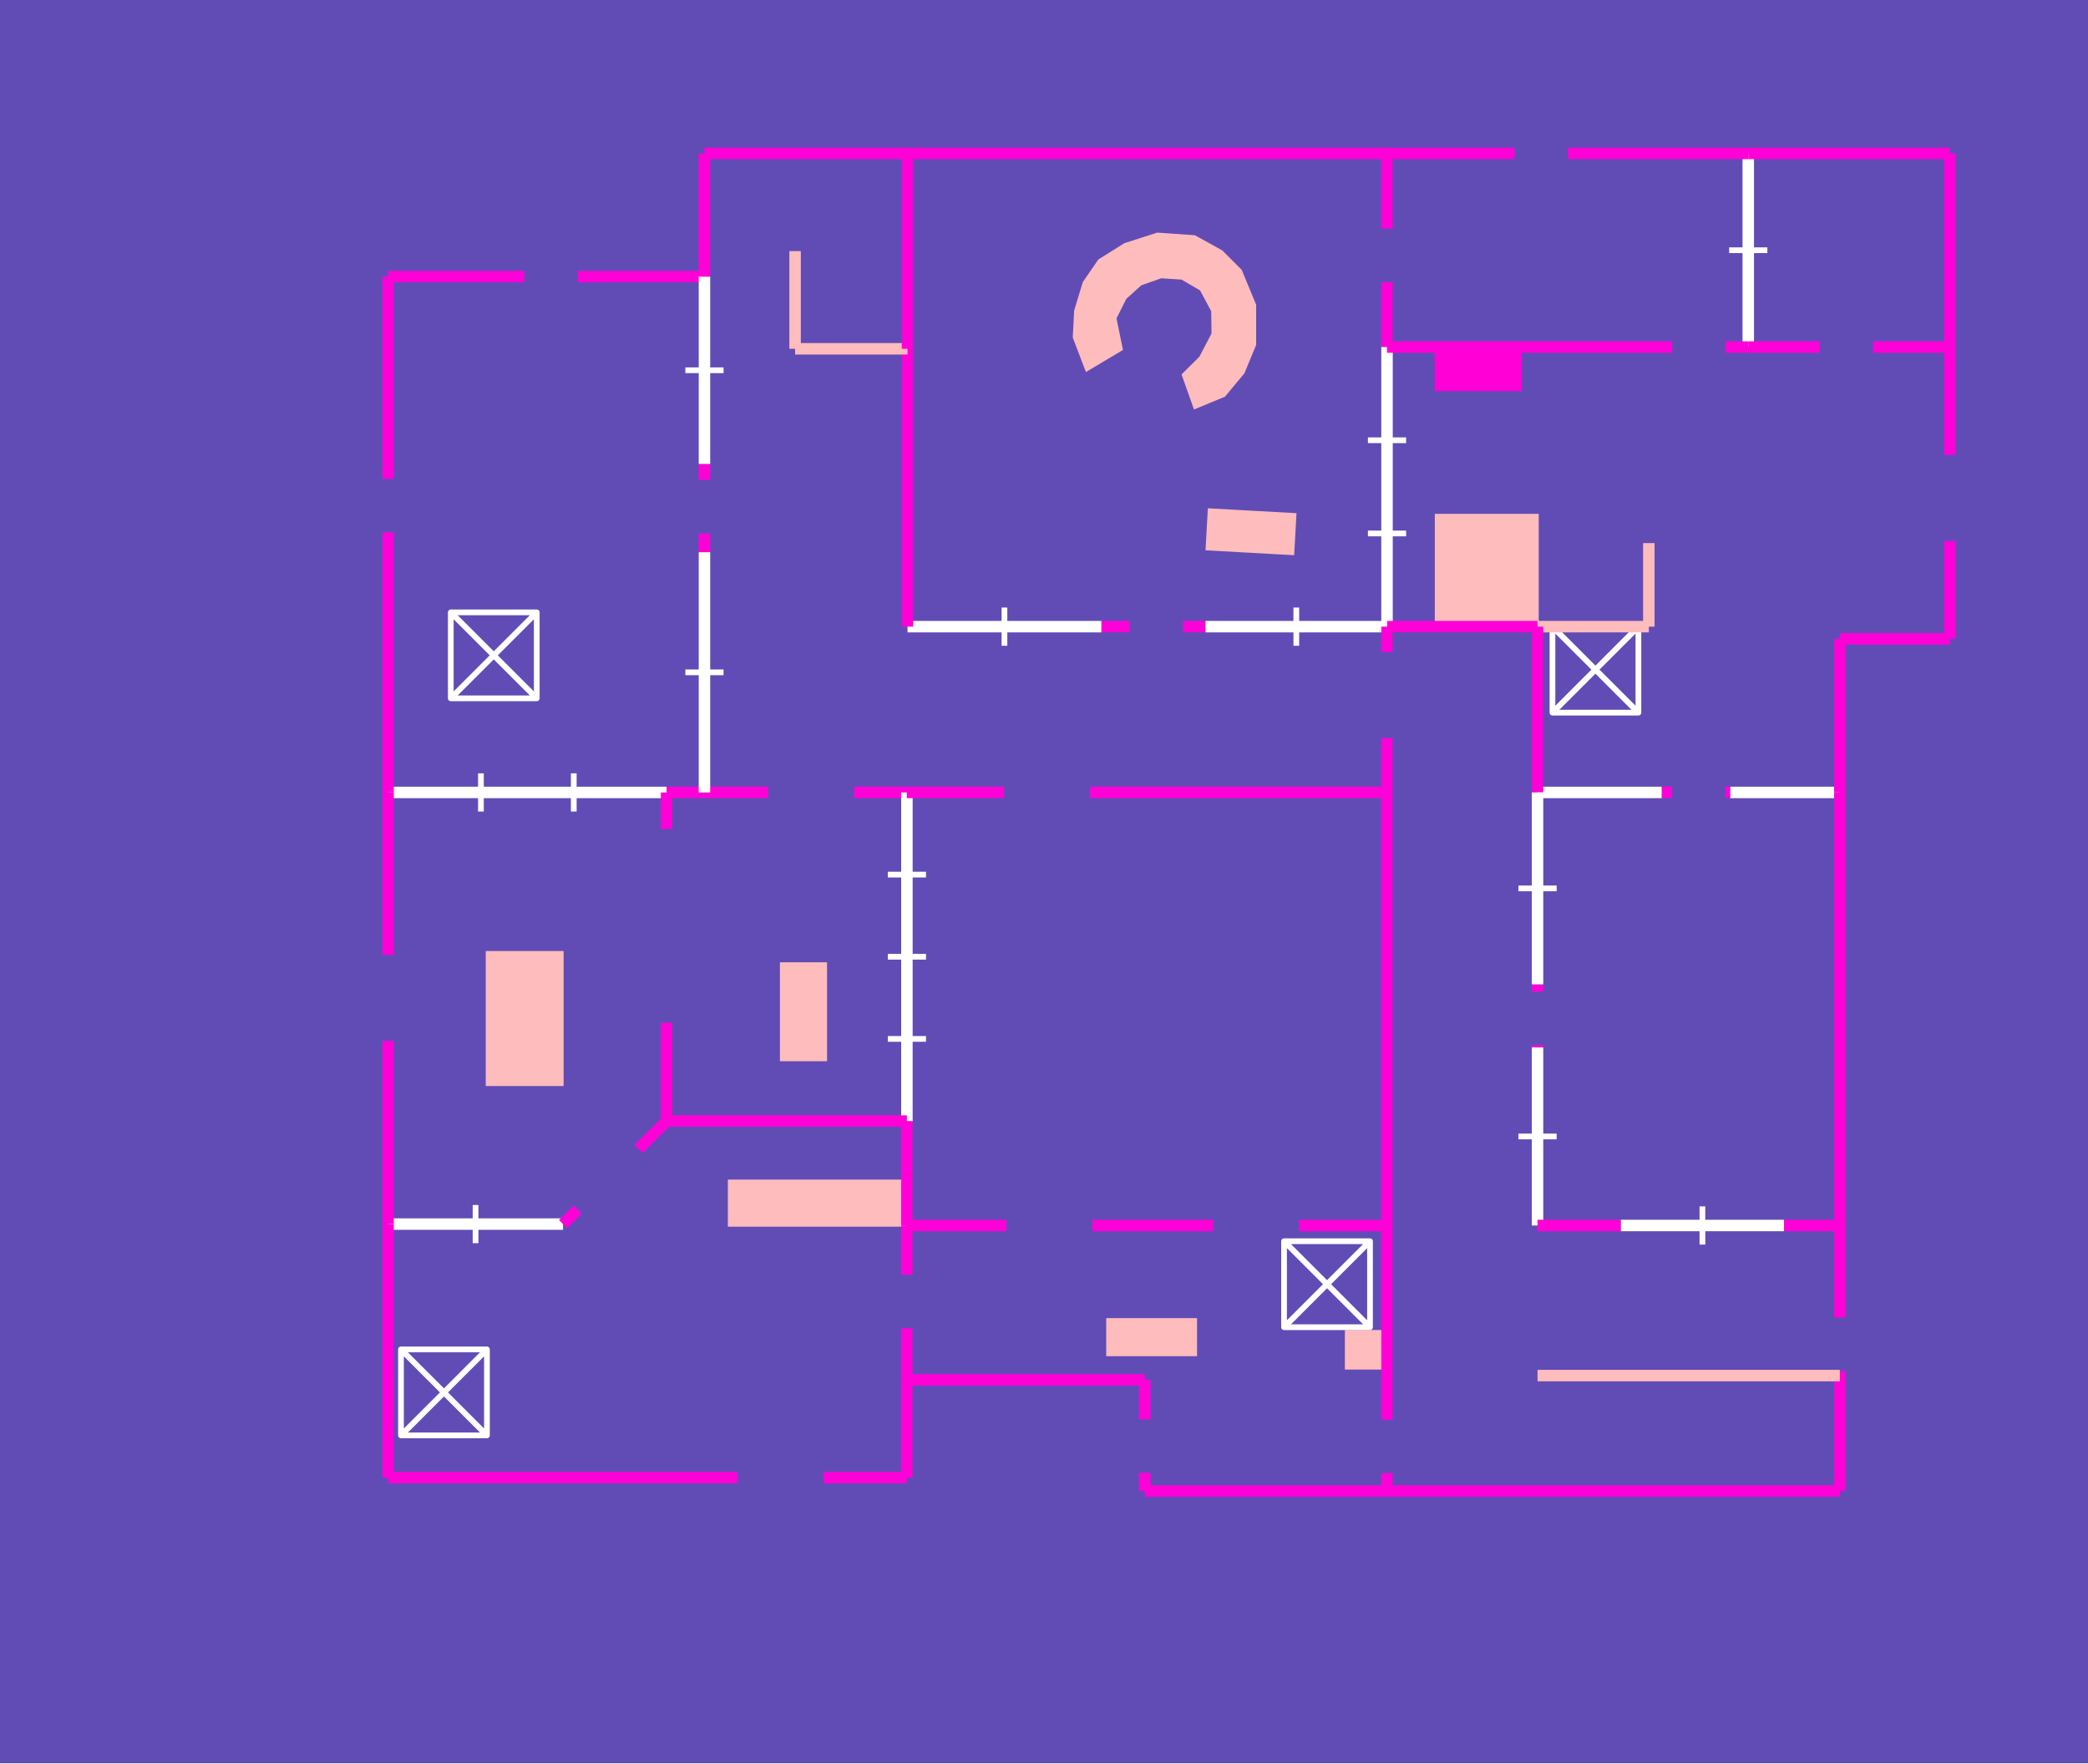
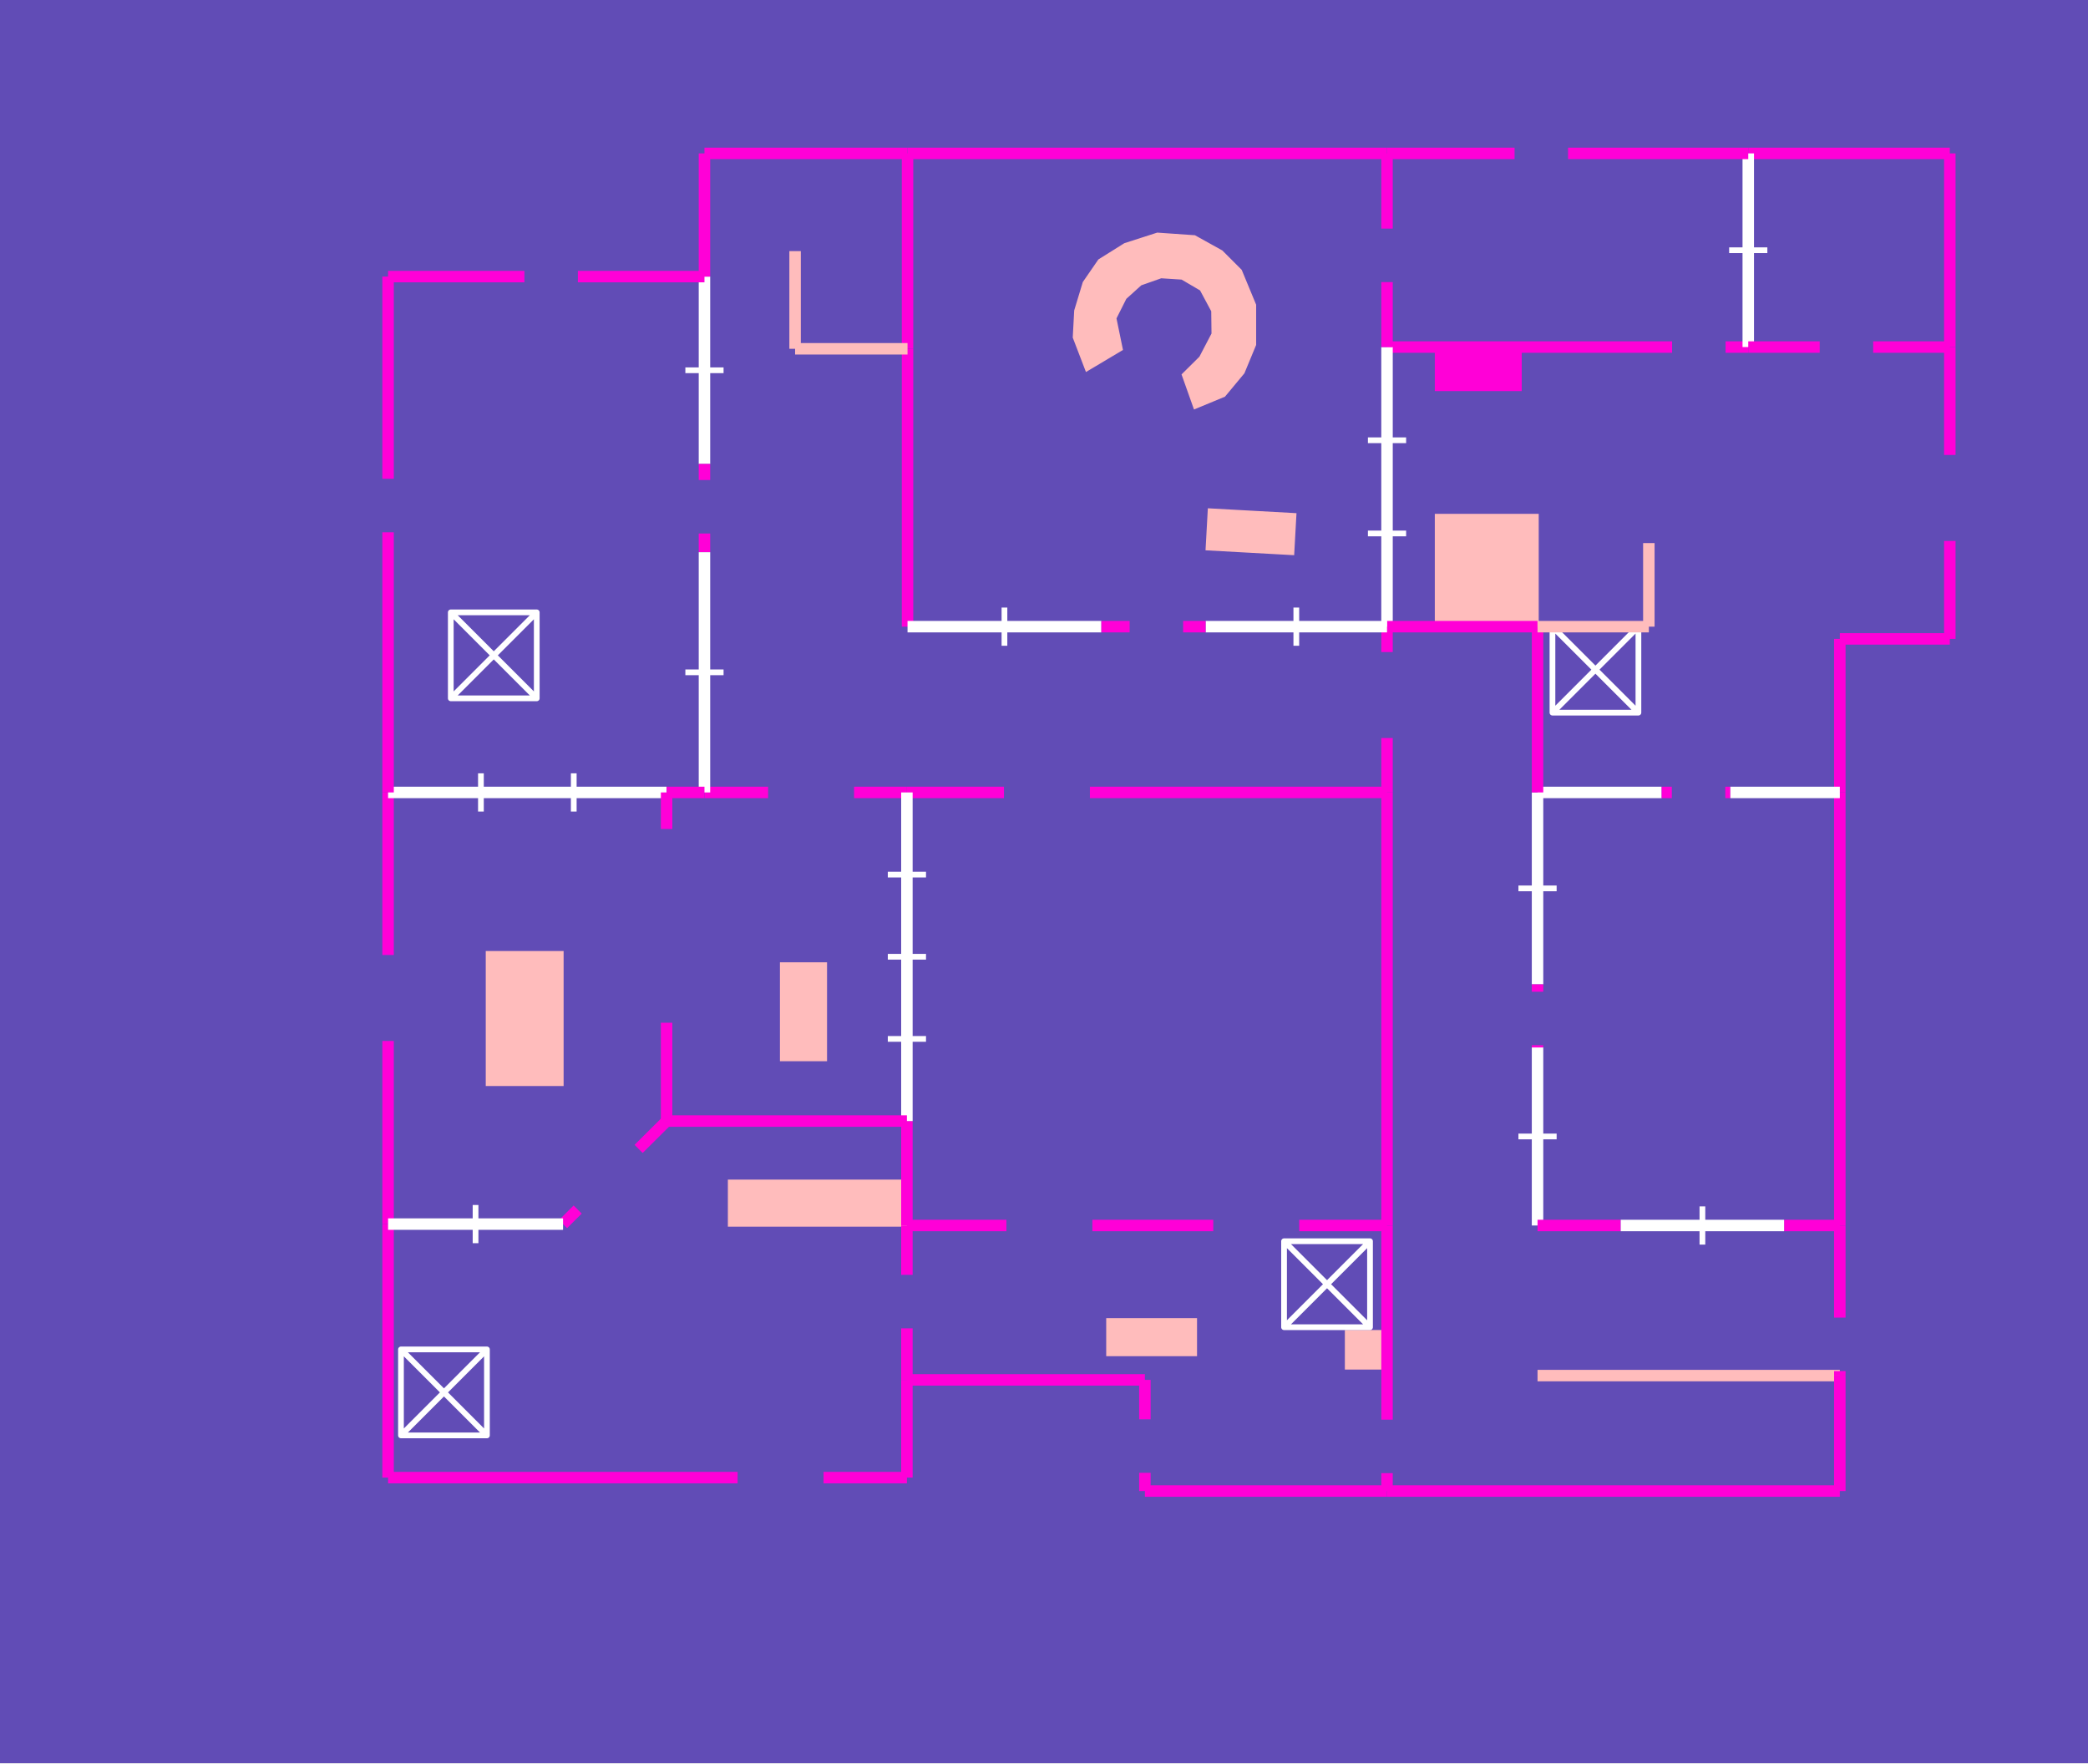
<svg xmlns="http://www.w3.org/2000/svg" viewBox="-390 -266 662 559">
  <rect fill="#614CB6" height="559" width="662" x="-390" y="-266" />
+   <path d="M-6.699,104.46 L20.656,102.95 L19.961,90.375 L-7.394,91.885 z" fill="#FFBCBC" stroke="#FFBCBC" stroke-width="0.75" transform="scale(1, -1)" />
+   <path d="M36.763,-167.831 L49.755,-167.831 L49.755,-156.048 L36.763,-156.048 z" fill="#FFBCBC" stroke="#FFBCBC" stroke-width="0.75" transform="scale(1, -1)" />
+   <path d="M-211.681,-77.938 L-235.617,-77.938 L-235.617,-35.887 L-211.681,-35.887 z" fill="#FFBCBC" stroke="#FFBCBC" stroke-width="0.75" transform="scale(1, -1)" />
  <path d="M-158.853,-108.356 L-102.465,-108.356 L-102.465,-122.53 L-158.853,-122.53 z" fill="#FFBCBC" stroke="#FFBCBC" stroke-width="0.75" transform="scale(1, -1)" />
  <path d="M-128.162,-39.463 L-142.345,-39.463 L-142.345,-70.074 L-128.162,-70.074 z" fill="#FFBCBC" stroke="#FFBCBC" stroke-width="0.75" transform="scale(1, -1)" />
-   <path d="M-211.681,-77.938 L-235.617,-77.938 L-235.617,-35.887 L-211.681,-35.887 z" fill="#FFBCBC" stroke="#FFBCBC" stroke-width="0.75" transform="scale(1, -1)" />
+   <path d="M65.282,102.716 L97.476,102.716 L97.476,67.323 L65.282,67.323 z" fill="#FFBCBC" stroke="#FFBCBC" stroke-width="0.75" transform="scale(1, -1)" />
+   <path d="M-10.856,-163.589 L-38.9,-163.589 L-38.9,-152.275 L-10.856,-152.275 z" fill="#FFBCBC" stroke="#FFBCBC" stroke-width="0.75" transform="scale(1, -1)" />
  <path d="M65.282,142.384 L92.084,142.384 L92.084,155.968 L65.282,155.968 z" fill="#FF00D7" stroke="#FF00D7" stroke-width="0.75" transform="scale(1, -1)" />
-   <path d="M-10.856,-163.589 L-38.9,-163.589 L-38.9,-152.275 L-10.856,-152.275 z" fill="#FFBCBC" stroke="#FFBCBC" stroke-width="0.75" transform="scale(1, -1)" />
-   <path d="M36.763,-167.831 L49.755,-167.831 L49.755,-156.048 L36.763,-156.048 z" fill="#FFBCBC" stroke="#FFBCBC" stroke-width="0.75" transform="scale(1, -1)" />
-   <path d="M-6.699,104.46 L20.656,102.95 L19.961,90.375 L-7.394,91.885 z" fill="#FFBCBC" stroke="#FFBCBC" stroke-width="0.75" transform="scale(1, -1)" />
-   <path d="M65.282,102.716 L97.476,102.716 L97.476,67.323 L65.282,67.323 z" fill="#FFBCBC" stroke="#FFBCBC" stroke-width="0.75" transform="scale(1, -1)" />
  <path d="M-34.38,155.234 L-45.511,148.604 L-49.509,159.028 L-49.053,167.515 L-46.353,176.419 L-41.496,183.467 L-33.374,188.551 L-23.055,191.875 L-11.26,191.054 L-2.682,186.288 L3.364,180.243 L7.887,169.321 L7.887,156.71 L4.215,147.845 L-1.848,140.552 L-11.223,136.668 L-14.963,147.2 L-9.429,152.68 L-5.516,160.172 L-5.607,167.42 L-9.243,174.196 L-15.259,177.725 L-21.882,178.152 L-28.353,175.871 L-33.203,171.488 L-36.409,165.109 L-34.38,155.234 z" fill="#FFBCBC" stroke="#FFBCBC" stroke-width="0.75" transform="scale(1, -1)" />
-   <path d="M102.205,40.069 L129.459,67.323 L102.205,67.323 L129.459,40.069 L102.205,40.069 L102.205,67.323 L129.459,67.323 L129.459,40.069 z" fill="none" stroke="#FFFFFF" stroke-linejoin="round" stroke-width="1.817" transform="scale(1, -1)" />
  <path d="M17.109,-154.773 L44.363,-127.519 L17.109,-127.519 L44.363,-154.773 L17.109,-154.773 L17.109,-127.519 L44.363,-127.519 L44.363,-154.773 z" fill="none" stroke="#FFFFFF" stroke-linejoin="round" stroke-width="1.817" transform="scale(1, -1)" />
  <path d="M-262.871,-189.075 L-235.617,-161.821 L-262.871,-161.821 L-235.617,-189.075 L-262.871,-189.075 L-262.871,-161.821 L-235.617,-161.821 L-235.617,-189.075 z" fill="none" stroke="#FFFFFF" stroke-linejoin="round" stroke-width="1.817" transform="scale(1, -1)" />
+   <path d="M102.205,40.069 L129.459,67.323 L102.205,67.323 L129.459,40.069 L102.205,40.069 L102.205,67.323 L129.459,67.323 L129.459,40.069 z" fill="none" stroke="#FFFFFF" stroke-linejoin="round" stroke-width="1.817" transform="scale(1, -1)" />
  <path d="M-247.078,44.602 L-219.824,71.857 L-247.078,71.857 L-219.824,44.602 L-247.078,44.602 L-247.078,71.857 L-219.824,71.857 L-219.824,44.602 z" fill="none" stroke="#FFFFFF" stroke-linejoin="round" stroke-width="1.817" transform="scale(1, -1)" />
-   <path d="M-178.657,14.767 L-166.649,14.767 z" fill="none" stroke="#FF00D7" stroke-width="3.634" transform="scale(1, -1)" />
-   <path d="M49.755,-206.719 L193.317,-206.719 z" fill="none" stroke="#FF00D7" stroke-width="3.634" transform="scale(1, -1)" />
-   <path d="M49.755,155.968 L49.755,176.564 z" fill="none" stroke="#FF00D7" stroke-width="3.634" transform="scale(1, -1)" />
-   <path d="M49.755,193.522 L49.755,217.368 z" fill="none" stroke="#FF00D7" stroke-width="3.634" transform="scale(1, -1)" />
-   <path d="M132.767,67.323 L97.476,67.323 z" fill="none" stroke="#FFBCBC" stroke-width="3.634" transform="scale(1, -1)" />
-   <path d="M97.476,-66.078 L97.476,-65.377 z" fill="none" stroke="#FF00D7" stroke-width="3.634" transform="scale(1, -1)" />
-   <path d="M97.476,-48.419 L97.476,-46.078 z" fill="none" stroke="#FF00D7" stroke-width="3.634" transform="scale(1, -1)" />
-   <path d="M158.61,14.767 L157.003,14.767 z" fill="none" stroke="#FF00D7" stroke-width="3.634" transform="scale(1, -1)" />
-   <path d="M140.045,14.767 L136.832,14.767 z" fill="none" stroke="#FF00D7" stroke-width="3.634" transform="scale(1, -1)" />
-   <path d="M123.85,-122.53 L175.649,-122.53 z" fill="none" stroke="#FFFFFF" stroke-width="3.634" transform="scale(1, -1)" />
-   <path d="M149.749,-128.586 L149.749,-116.473 z" fill="none" stroke="#FFFFFF" stroke-width="1.817" transform="scale(1, -1)" />
-   <path d="M-266.959,178.308 L-223.741,178.308 z" fill="none" stroke="#FF00D7" stroke-width="3.634" transform="scale(1, -1)" />
-   <path d="M-206.783,178.308 L-166.649,178.308 z" fill="none" stroke="#FF00D7" stroke-width="3.634" transform="scale(1, -1)" />
-   <path d="M-102.465,-171.476 L-102.465,-202.459 z" fill="none" stroke="#FF00D7" stroke-width="3.634" transform="scale(1, -1)" />
+   <path d="M-266.959,-122.084 L-266.959,-64.019 z" fill="none" stroke="#FF00D7" stroke-width="3.634" transform="scale(1, -1)" />
+   <path d="M-266.959,-36.765 L-266.959,14.767 z" fill="none" stroke="#FF00D7" stroke-width="3.634" transform="scale(1, -1)" />
+   <path d="M-137.916,186.386 L-137.916,155.419 z" fill="none" stroke="#FFBCBC" stroke-width="3.634" transform="scale(1, -1)" />
+   <path d="M164.285,217.368 L228.189,217.368 z" fill="none" stroke="#FF00D7" stroke-width="3.634" transform="scale(1, -1)" />
  <path d="M-266.959,14.767 L-178.657,14.767 z" fill="none" stroke="#FFFFFF" stroke-width="3.634" transform="scale(1, -1)" />
  <path d="M-237.525,8.711 L-237.525,20.824 z" fill="none" stroke="#FFFFFF" stroke-width="1.817" transform="scale(1, -1)" />
  <path d="M-208.091,8.711 L-208.091,20.824 z" fill="none" stroke="#FFFFFF" stroke-width="1.817" transform="scale(1, -1)" />
-   <path d="M-102.267,217.368 L49.755,217.368 z" fill="none" stroke="#FF00D7" stroke-width="3.634" transform="scale(1, -1)" />
-   <path d="M-166.649,118.912 L-166.649,113.815 z" fill="none" stroke="#FF00D7" stroke-width="3.634" transform="scale(1, -1)" />
-   <path d="M-166.649,96.857 L-166.649,90.925 z" fill="none" stroke="#FF00D7" stroke-width="3.634" transform="scale(1, -1)" />
-   <path d="M-266.959,-122.084 L-211.49,-122.084 z" fill="none" stroke="#FFFFFF" stroke-width="3.634" transform="scale(1, -1)" />
-   <path d="M-239.224,-128.141 L-239.224,-116.028 z" fill="none" stroke="#FFFFFF" stroke-width="1.817" transform="scale(1, -1)" />
-   <path d="M-40.811,67.323 L-31.848,67.323 z" fill="none" stroke="#FF00D7" stroke-width="3.634" transform="scale(1, -1)" />
-   <path d="M-14.89,67.323 L-7.766,67.323 z" fill="none" stroke="#FF00D7" stroke-width="3.634" transform="scale(1, -1)" />
-   <path d="M-102.465,-89.421 L-102.465,-122.53 z" fill="none" stroke="#FF00D7" stroke-width="3.634" transform="scale(1, -1)" />
-   <path d="M164.285,155.968 L164.285,217.368 z" fill="none" stroke="#FFFFFF" stroke-width="3.634" transform="scale(1, -1)" />
-   <path d="M170.341,186.668 L158.228,186.668 z" fill="none" stroke="#FFFFFF" stroke-width="1.817" transform="scale(1, -1)" />
+   <path d="M49.755,14.767 L49.755,32.019 z" fill="none" stroke="#FF00D7" stroke-width="3.634" transform="scale(1, -1)" />
+   <path d="M49.755,59.273 L49.755,67.323 z" fill="none" stroke="#FF00D7" stroke-width="3.634" transform="scale(1, -1)" />
  <path d="M-102.465,-122.53 L-102.465,-138.179 z" fill="none" stroke="#FF00D7" stroke-width="3.634" transform="scale(1, -1)" />
  <path d="M-102.465,-155.137 L-102.465,-171.476 z" fill="none" stroke="#FF00D7" stroke-width="3.634" transform="scale(1, -1)" />
+   <path d="M-102.465,-202.459 L-128.889,-202.459 z" fill="none" stroke="#FF00D7" stroke-width="3.634" transform="scale(1, -1)" />
+   <path d="M-156.143,-202.459 L-266.959,-202.459 z" fill="none" stroke="#FF00D7" stroke-width="3.634" transform="scale(1, -1)" />
+   <path d="M-166.649,217.368 L-102.267,217.368 z" fill="none" stroke="#FF00D7" stroke-width="3.634" transform="scale(1, -1)" />
+   <path d="M228.189,155.968 L228.189,217.368 z" fill="none" stroke="#FF00D7" stroke-width="3.634" transform="scale(1, -1)" />
+   <path d="M-166.649,14.767 L-146.474,14.767 z" fill="none" stroke="#FF00D7" stroke-width="3.634" transform="scale(1, -1)" />
+   <path d="M-119.219,14.767 L-102.465,14.767 z" fill="none" stroke="#FF00D7" stroke-width="3.634" transform="scale(1, -1)" />
+   <path d="M132.767,93.822 L132.767,67.323 z" fill="none" stroke="#FFBCBC" stroke-width="3.634" transform="scale(1, -1)" />
+   <path d="M97.476,-170.115 L193.317,-170.115 z" fill="none" stroke="#FFBCBC" stroke-width="3.634" transform="scale(1, -1)" />
+   <path d="M-27.013,-206.719 L-27.013,-200.94 z" fill="none" stroke="#FF00D7" stroke-width="3.634" transform="scale(1, -1)" />
+   <path d="M-27.013,-183.982 L-27.013,-171.476 z" fill="none" stroke="#FF00D7" stroke-width="3.634" transform="scale(1, -1)" />
  <path d="M97.476,-66.078 L97.476,-122.53 z" fill="none" stroke="#FFFFFF" stroke-width="3.634" transform="scale(1, -1)" />
  <path d="M91.42,-94.304 L103.532,-94.304 z" fill="none" stroke="#FFFFFF" stroke-width="1.817" transform="scale(1, -1)" />
-   <path d="M-40.811,67.323 L-102.267,67.323 z" fill="none" stroke="#FFFFFF" stroke-width="3.634" transform="scale(1, -1)" />
-   <path d="M-71.539,73.38 L-71.539,61.267 z" fill="none" stroke="#FFFFFF" stroke-width="1.817" transform="scale(1, -1)" />
-   <path d="M136.832,14.767 L97.476,14.767 z" fill="none" stroke="#FFFFFF" stroke-width="3.634" transform="scale(1, -1)" />
-   <path d="M164.285,217.368 L228.189,217.368 z" fill="none" stroke="#FF00D7" stroke-width="3.634" transform="scale(1, -1)" />
-   <path d="M228.189,63.447 L193.317,63.447 z" fill="none" stroke="#FF00D7" stroke-width="3.634" transform="scale(1, -1)" />
-   <path d="M-178.657,-58.248 L-178.657,-89.421 z" fill="none" stroke="#FF00D7" stroke-width="3.634" transform="scale(1, -1)" />
-   <path d="M158.61,14.767 L193.317,14.767 z" fill="none" stroke="#FFFFFF" stroke-width="3.634" transform="scale(1, -1)" />
-   <path d="M-166.649,14.767 L-146.474,14.767 z" fill="none" stroke="#FF00D7" stroke-width="3.634" transform="scale(1, -1)" />
-   <path d="M-119.219,14.767 L-102.465,14.767 z" fill="none" stroke="#FF00D7" stroke-width="3.634" transform="scale(1, -1)" />
-   <path d="M-102.267,67.323 L-102.267,155.419 z" fill="none" stroke="#FF00D7" stroke-width="3.634" transform="scale(1, -1)" />
-   <path d="M-178.657,14.767 L-178.657,3.166 z" fill="none" stroke="#FF00D7" stroke-width="3.634" transform="scale(1, -1)" />
-   <path d="M49.755,67.323 L49.755,155.968 z" fill="none" stroke="#FFFFFF" stroke-width="3.634" transform="scale(1, -1)" />
-   <path d="M55.811,96.872 L43.698,96.872 z" fill="none" stroke="#FFFFFF" stroke-width="1.817" transform="scale(1, -1)" />
-   <path d="M55.811,126.42 L43.698,126.42 z" fill="none" stroke="#FFFFFF" stroke-width="1.817" transform="scale(1, -1)" />
-   <path d="M-166.649,217.368 L-102.267,217.368 z" fill="none" stroke="#FF00D7" stroke-width="3.634" transform="scale(1, -1)" />
-   <path d="M49.755,-206.719 L-27.013,-206.719 z" fill="none" stroke="#FF00D7" stroke-width="3.634" transform="scale(1, -1)" />
-   <path d="M228.189,155.968 L228.189,121.759 z" fill="none" stroke="#FF00D7" stroke-width="3.634" transform="scale(1, -1)" />
-   <path d="M228.189,94.505 L228.189,63.447 z" fill="none" stroke="#FF00D7" stroke-width="3.634" transform="scale(1, -1)" />
-   <path d="M193.317,63.447 L193.317,14.767 z" fill="none" stroke="#FF00D7" stroke-width="3.634" transform="scale(1, -1)" />
-   <path d="M-266.959,-202.459 L-266.959,-122.084 z" fill="none" stroke="#FF00D7" stroke-width="3.634" transform="scale(1, -1)" />
+   <path d="M-102.465,14.767 L-71.701,14.767 z" fill="none" stroke="#FF00D7" stroke-width="3.634" transform="scale(1, -1)" />
+   <path d="M-44.447,14.767 L49.755,14.767 z" fill="none" stroke="#FF00D7" stroke-width="3.634" transform="scale(1, -1)" />
  <path d="M-166.649,118.912 L-166.649,178.308 z" fill="none" stroke="#FFFFFF" stroke-width="3.634" transform="scale(1, -1)" />
  <path d="M-160.593,148.61 L-172.706,148.61 z" fill="none" stroke="#FFFFFF" stroke-width="1.817" transform="scale(1, -1)" />
-   <path d="M49.755,67.323 L97.476,67.323 z" fill="none" stroke="#FF00D7" stroke-width="3.634" transform="scale(1, -1)" />
-   <path d="M97.476,67.323 L97.476,14.767 z" fill="none" stroke="#FF00D7" stroke-width="3.634" transform="scale(1, -1)" />
-   <path d="M49.755,217.368 L90.191,217.368 z" fill="none" stroke="#FF00D7" stroke-width="3.634" transform="scale(1, -1)" />
-   <path d="M107.149,217.368 L164.285,217.368 z" fill="none" stroke="#FF00D7" stroke-width="3.634" transform="scale(1, -1)" />
-   <path d="M-137.916,186.386 L-137.916,155.419 z" fill="none" stroke="#FFBCBC" stroke-width="3.634" transform="scale(1, -1)" />
-   <path d="M-7.766,67.323 L49.755,67.323 z" fill="none" stroke="#FFFFFF" stroke-width="3.634" transform="scale(1, -1)" />
-   <path d="M20.994,61.267 L20.994,73.38 z" fill="none" stroke="#FFFFFF" stroke-width="1.817" transform="scale(1, -1)" />
-   <path d="M-266.959,14.767 L-266.959,97.239 z" fill="none" stroke="#FF00D7" stroke-width="3.634" transform="scale(1, -1)" />
-   <path d="M-266.959,114.197 L-266.959,178.308 z" fill="none" stroke="#FF00D7" stroke-width="3.634" transform="scale(1, -1)" />
-   <path d="M-137.916,155.419 L-102.267,155.419 z" fill="none" stroke="#FFBCBC" stroke-width="3.634" transform="scale(1, -1)" />
  <path d="M49.755,14.767 L49.755,-122.53 z" fill="none" stroke="#FF00D7" stroke-width="3.634" transform="scale(1, -1)" />
+   <path d="M49.755,-206.719 L-27.013,-206.719 z" fill="none" stroke="#FF00D7" stroke-width="3.634" transform="scale(1, -1)" />
+   <path d="M-102.465,-89.421 L-102.465,-122.53 z" fill="none" stroke="#FF00D7" stroke-width="3.634" transform="scale(1, -1)" />
+   <path d="M136.832,14.767 L97.476,14.767 z" fill="none" stroke="#FFFFFF" stroke-width="3.634" transform="scale(1, -1)" />
  <path d="M-102.465,14.767 L-102.465,-89.421 z" fill="none" stroke="#FFFFFF" stroke-width="3.634" transform="scale(1, -1)" />
  <path d="M-108.521,-11.28 L-96.408,-11.28 z" fill="none" stroke="#FFFFFF" stroke-width="1.817" transform="scale(1, -1)" />
  <path d="M-108.521,-37.327 L-96.408,-37.327 z" fill="none" stroke="#FFFFFF" stroke-width="1.817" transform="scale(1, -1)" />
  <path d="M-108.521,-63.374 L-96.408,-63.374 z" fill="none" stroke="#FFFFFF" stroke-width="1.817" transform="scale(1, -1)" />
-   <path d="M49.755,14.767 L49.755,32.019 z" fill="none" stroke="#FF00D7" stroke-width="3.634" transform="scale(1, -1)" />
-   <path d="M49.755,59.273 L49.755,67.323 z" fill="none" stroke="#FF00D7" stroke-width="3.634" transform="scale(1, -1)" />
+   <path d="M-166.649,118.912 L-166.649,113.815 z" fill="none" stroke="#FF00D7" stroke-width="3.634" transform="scale(1, -1)" />
+   <path d="M-166.649,96.857 L-166.649,90.925 z" fill="none" stroke="#FF00D7" stroke-width="3.634" transform="scale(1, -1)" />
+   <path d="M164.285,155.968 L157.093,155.968 z" fill="none" stroke="#FF00D7" stroke-width="3.634" transform="scale(1, -1)" />
+   <path d="M140.135,155.968 L49.755,155.968 z" fill="none" stroke="#FF00D7" stroke-width="3.634" transform="scale(1, -1)" />
+   <path d="M158.61,14.767 L157.003,14.767 z" fill="none" stroke="#FF00D7" stroke-width="3.634" transform="scale(1, -1)" />
+   <path d="M140.045,14.767 L136.832,14.767 z" fill="none" stroke="#FF00D7" stroke-width="3.634" transform="scale(1, -1)" />
+   <path d="M193.317,14.767 L193.317,-122.53 z" fill="none" stroke="#FF00D7" stroke-width="3.634" transform="scale(1, -1)" />
+   <path d="M-102.267,67.323 L-102.267,155.419 z" fill="none" stroke="#FF00D7" stroke-width="3.634" transform="scale(1, -1)" />
  <path d="M97.476,-46.078 L97.476,14.767 z" fill="none" stroke="#FFFFFF" stroke-width="3.634" transform="scale(1, -1)" />
  <path d="M103.532,-15.655 L91.42,-15.655 z" fill="none" stroke="#FFFFFF" stroke-width="1.817" transform="scale(1, -1)" />
-   <path d="M175.649,-122.53 L193.317,-122.53 z" fill="none" stroke="#FF00D7" stroke-width="3.634" transform="scale(1, -1)" />
-   <path d="M-166.649,178.308 L-166.649,217.368 z" fill="none" stroke="#FF00D7" stroke-width="3.634" transform="scale(1, -1)" />
-   <path d="M-102.465,14.767 L-71.701,14.767 z" fill="none" stroke="#FF00D7" stroke-width="3.634" transform="scale(1, -1)" />
-   <path d="M-44.447,14.767 L49.755,14.767 z" fill="none" stroke="#FF00D7" stroke-width="3.634" transform="scale(1, -1)" />
-   <path d="M-102.465,-202.459 L-128.889,-202.459 z" fill="none" stroke="#FF00D7" stroke-width="3.634" transform="scale(1, -1)" />
-   <path d="M-156.143,-202.459 L-266.959,-202.459 z" fill="none" stroke="#FF00D7" stroke-width="3.634" transform="scale(1, -1)" />
+   <path d="M228.189,63.447 L193.317,63.447 z" fill="none" stroke="#FF00D7" stroke-width="3.634" transform="scale(1, -1)" />
+   <path d="M164.285,155.968 L164.285,217.368 z" fill="none" stroke="#FFFFFF" stroke-width="3.634" transform="scale(1, -1)" />
+   <path d="M170.341,186.668 L158.228,186.668 z" fill="none" stroke="#FFFFFF" stroke-width="1.817" transform="scale(1, -1)" />
+   <path d="M193.317,63.447 L193.317,14.767 z" fill="none" stroke="#FF00D7" stroke-width="3.634" transform="scale(1, -1)" />
+   <path d="M49.755,217.368 L90.191,217.368 z" fill="none" stroke="#FF00D7" stroke-width="3.634" transform="scale(1, -1)" />
+   <path d="M107.149,217.368 L164.285,217.368 z" fill="none" stroke="#FF00D7" stroke-width="3.634" transform="scale(1, -1)" />
  <path d="M-178.657,-89.421 L-187.528,-98.247 z" fill="none" stroke="#FF00D7" stroke-width="3.634" transform="scale(1, -1)" />
  <path d="M-206.85,-117.468 L-211.49,-122.084 z" fill="none" stroke="#FF00D7" stroke-width="3.634" transform="scale(1, -1)" />
-   <path d="M-102.267,217.368 L-102.267,155.419 z" fill="none" stroke="#FF00D7" stroke-width="3.634" transform="scale(1, -1)" />
-   <path d="M-178.657,-89.421 L-102.465,-89.421 z" fill="none" stroke="#FF00D7" stroke-width="3.634" transform="scale(1, -1)" />
-   <path d="M164.285,155.968 L157.093,155.968 z" fill="none" stroke="#FF00D7" stroke-width="3.634" transform="scale(1, -1)" />
-   <path d="M140.135,155.968 L49.755,155.968 z" fill="none" stroke="#FF00D7" stroke-width="3.634" transform="scale(1, -1)" />
+   <path d="M193.317,-122.53 L193.317,-151.729 z" fill="none" stroke="#FF00D7" stroke-width="3.634" transform="scale(1, -1)" />
+   <path d="M193.317,-168.687 L193.317,-170.115 z" fill="none" stroke="#FF00D7" stroke-width="3.634" transform="scale(1, -1)" />
+   <path d="M97.476,-122.53 L123.85,-122.53 z" fill="none" stroke="#FF00D7" stroke-width="3.634" transform="scale(1, -1)" />
+   <path d="M-102.465,-171.476 L-102.465,-202.459 z" fill="none" stroke="#FF00D7" stroke-width="3.634" transform="scale(1, -1)" />
  <path d="M164.285,155.968 L186.933,155.968 z" fill="none" stroke="#FF00D7" stroke-width="3.634" transform="scale(1, -1)" />
  <path d="M203.891,155.968 L228.189,155.968 z" fill="none" stroke="#FF00D7" stroke-width="3.634" transform="scale(1, -1)" />
-   <path d="M193.317,14.767 L193.317,-122.53 z" fill="none" stroke="#FF00D7" stroke-width="3.634" transform="scale(1, -1)" />
-   <path d="M193.317,-170.115 L193.317,-206.719 z" fill="none" stroke="#FF00D7" stroke-width="3.634" transform="scale(1, -1)" />
-   <path d="M-27.013,-206.719 L-27.013,-200.94 z" fill="none" stroke="#FF00D7" stroke-width="3.634" transform="scale(1, -1)" />
-   <path d="M-27.013,-183.982 L-27.013,-171.476 z" fill="none" stroke="#FF00D7" stroke-width="3.634" transform="scale(1, -1)" />
-   <path d="M193.317,-122.53 L193.317,-151.729 z" fill="none" stroke="#FF00D7" stroke-width="3.634" transform="scale(1, -1)" />
-   <path d="M193.317,-168.687 L193.317,-170.115 z" fill="none" stroke="#FF00D7" stroke-width="3.634" transform="scale(1, -1)" />
-   <path d="M132.767,93.822 L132.767,67.323 z" fill="none" stroke="#FFBCBC" stroke-width="3.634" transform="scale(1, -1)" />
-   <path d="M49.755,-122.53 L49.755,-184.087 z" fill="none" stroke="#FF00D7" stroke-width="3.634" transform="scale(1, -1)" />
-   <path d="M49.755,-201.045 L49.755,-206.719 z" fill="none" stroke="#FF00D7" stroke-width="3.634" transform="scale(1, -1)" />
-   <path d="M97.476,-122.53 L123.85,-122.53 z" fill="none" stroke="#FF00D7" stroke-width="3.634" transform="scale(1, -1)" />
+   <path d="M-40.811,67.323 L-102.267,67.323 z" fill="none" stroke="#FFFFFF" stroke-width="3.634" transform="scale(1, -1)" />
+   <path d="M-71.539,73.38 L-71.539,61.267 z" fill="none" stroke="#FFFFFF" stroke-width="1.817" transform="scale(1, -1)" />
+   <path d="M49.755,67.323 L49.755,155.968 z" fill="none" stroke="#FFFFFF" stroke-width="3.634" transform="scale(1, -1)" />
+   <path d="M55.811,96.872 L43.698,96.872 z" fill="none" stroke="#FFFFFF" stroke-width="1.817" transform="scale(1, -1)" />
+   <path d="M55.811,126.42 L43.698,126.42 z" fill="none" stroke="#FFFFFF" stroke-width="1.817" transform="scale(1, -1)" />
  <path d="M-166.649,90.925 L-166.649,14.767 z" fill="none" stroke="#FFFFFF" stroke-width="3.634" transform="scale(1, -1)" />
  <path d="M-172.706,52.846 L-160.593,52.846 z" fill="none" stroke="#FFFFFF" stroke-width="1.817" transform="scale(1, -1)" />
-   <path d="M97.476,-170.115 L193.317,-170.115 z" fill="none" stroke="#FFBCBC" stroke-width="3.634" transform="scale(1, -1)" />
+   <path d="M-102.267,217.368 L49.755,217.368 z" fill="none" stroke="#FF00D7" stroke-width="3.634" transform="scale(1, -1)" />
+   <path d="M193.317,-170.115 L193.317,-206.719 z" fill="none" stroke="#FF00D7" stroke-width="3.634" transform="scale(1, -1)" />
+   <path d="M-178.657,-58.248 L-178.657,-89.421 z" fill="none" stroke="#FF00D7" stroke-width="3.634" transform="scale(1, -1)" />
+   <path d="M-178.657,-89.421 L-102.465,-89.421 z" fill="none" stroke="#FF00D7" stroke-width="3.634" transform="scale(1, -1)" />
+   <path d="M49.755,67.323 L97.476,67.323 z" fill="none" stroke="#FF00D7" stroke-width="3.634" transform="scale(1, -1)" />
+   <path d="M97.476,67.323 L97.476,14.767 z" fill="none" stroke="#FF00D7" stroke-width="3.634" transform="scale(1, -1)" />
+   <path d="M-266.959,14.767 L-266.959,97.239 z" fill="none" stroke="#FF00D7" stroke-width="3.634" transform="scale(1, -1)" />
+   <path d="M-266.959,114.197 L-266.959,178.308 z" fill="none" stroke="#FF00D7" stroke-width="3.634" transform="scale(1, -1)" />
+   <path d="M-27.013,-171.476 L-102.465,-171.476 z" fill="none" stroke="#FF00D7" stroke-width="3.634" transform="scale(1, -1)" />
+   <path d="M-7.766,67.323 L49.755,67.323 z" fill="none" stroke="#FFFFFF" stroke-width="3.634" transform="scale(1, -1)" />
+   <path d="M20.994,61.267 L20.994,73.38 z" fill="none" stroke="#FFFFFF" stroke-width="1.817" transform="scale(1, -1)" />
+   <path d="M175.649,-122.53 L193.317,-122.53 z" fill="none" stroke="#FF00D7" stroke-width="3.634" transform="scale(1, -1)" />
+   <path d="M132.767,67.323 L97.476,67.323 z" fill="none" stroke="#FFBCBC" stroke-width="3.634" transform="scale(1, -1)" />
  <path d="M-102.465,-122.53 L-70.917,-122.53 z" fill="none" stroke="#FF00D7" stroke-width="3.634" transform="scale(1, -1)" />
  <path d="M-43.663,-122.53 L-5.334,-122.53 z" fill="none" stroke="#FF00D7" stroke-width="3.634" transform="scale(1, -1)" />
  <path d="M21.92,-122.53 L49.755,-122.53 z" fill="none" stroke="#FF00D7" stroke-width="3.634" transform="scale(1, -1)" />
-   <path d="M228.189,155.968 L228.189,217.368 z" fill="none" stroke="#FF00D7" stroke-width="3.634" transform="scale(1, -1)" />
-   <path d="M-266.959,-122.084 L-266.959,-64.019 z" fill="none" stroke="#FF00D7" stroke-width="3.634" transform="scale(1, -1)" />
-   <path d="M-266.959,-36.765 L-266.959,14.767 z" fill="none" stroke="#FF00D7" stroke-width="3.634" transform="scale(1, -1)" />
-   <path d="M-27.013,-171.476 L-102.465,-171.476 z" fill="none" stroke="#FF00D7" stroke-width="3.634" transform="scale(1, -1)" />
+   <path d="M-178.657,14.767 L-166.649,14.767 z" fill="none" stroke="#FF00D7" stroke-width="3.634" transform="scale(1, -1)" />
+   <path d="M-102.267,217.368 L-102.267,155.419 z" fill="none" stroke="#FF00D7" stroke-width="3.634" transform="scale(1, -1)" />
+   <path d="M-178.657,14.767 L-178.657,3.166 z" fill="none" stroke="#FF00D7" stroke-width="3.634" transform="scale(1, -1)" />
+   <path d="M-266.959,178.308 L-223.741,178.308 z" fill="none" stroke="#FF00D7" stroke-width="3.634" transform="scale(1, -1)" />
+   <path d="M-206.783,178.308 L-166.649,178.308 z" fill="none" stroke="#FF00D7" stroke-width="3.634" transform="scale(1, -1)" />
+   <path d="M123.85,-122.53 L175.649,-122.53 z" fill="none" stroke="#FFFFFF" stroke-width="3.634" transform="scale(1, -1)" />
+   <path d="M149.749,-128.586 L149.749,-116.473 z" fill="none" stroke="#FFFFFF" stroke-width="1.817" transform="scale(1, -1)" />
+   <path d="M49.755,-122.53 L49.755,-184.087 z" fill="none" stroke="#FF00D7" stroke-width="3.634" transform="scale(1, -1)" />
+   <path d="M49.755,-201.045 L49.755,-206.719 z" fill="none" stroke="#FF00D7" stroke-width="3.634" transform="scale(1, -1)" />
+   <path d="M-166.649,178.308 L-166.649,217.368 z" fill="none" stroke="#FF00D7" stroke-width="3.634" transform="scale(1, -1)" />
+   <path d="M228.189,155.968 L228.189,121.759 z" fill="none" stroke="#FF00D7" stroke-width="3.634" transform="scale(1, -1)" />
+   <path d="M228.189,94.505 L228.189,63.447 z" fill="none" stroke="#FF00D7" stroke-width="3.634" transform="scale(1, -1)" />
+   <path d="M49.755,155.968 L49.755,176.564 z" fill="none" stroke="#FF00D7" stroke-width="3.634" transform="scale(1, -1)" />
+   <path d="M49.755,193.522 L49.755,217.368 z" fill="none" stroke="#FF00D7" stroke-width="3.634" transform="scale(1, -1)" />
+   <path d="M-266.959,-202.459 L-266.959,-122.084 z" fill="none" stroke="#FF00D7" stroke-width="3.634" transform="scale(1, -1)" />
+   <path d="M-40.811,67.323 L-31.848,67.323 z" fill="none" stroke="#FF00D7" stroke-width="3.634" transform="scale(1, -1)" />
+   <path d="M-14.89,67.323 L-7.766,67.323 z" fill="none" stroke="#FF00D7" stroke-width="3.634" transform="scale(1, -1)" />
+   <path d="M49.755,-206.719 L193.317,-206.719 z" fill="none" stroke="#FF00D7" stroke-width="3.634" transform="scale(1, -1)" />
+   <path d="M97.476,-66.078 L97.476,-65.377 z" fill="none" stroke="#FF00D7" stroke-width="3.634" transform="scale(1, -1)" />
+   <path d="M97.476,-48.419 L97.476,-46.078 z" fill="none" stroke="#FF00D7" stroke-width="3.634" transform="scale(1, -1)" />
+   <path d="M-266.959,-122.084 L-211.49,-122.084 z" fill="none" stroke="#FFFFFF" stroke-width="3.634" transform="scale(1, -1)" />
+   <path d="M-239.224,-128.141 L-239.224,-116.028 z" fill="none" stroke="#FFFFFF" stroke-width="1.817" transform="scale(1, -1)" />
+   <path d="M158.61,14.767 L193.317,14.767 z" fill="none" stroke="#FFFFFF" stroke-width="3.634" transform="scale(1, -1)" />
+   <path d="M-137.916,155.419 L-102.267,155.419 z" fill="none" stroke="#FFBCBC" stroke-width="3.634" transform="scale(1, -1)" />
</svg>
